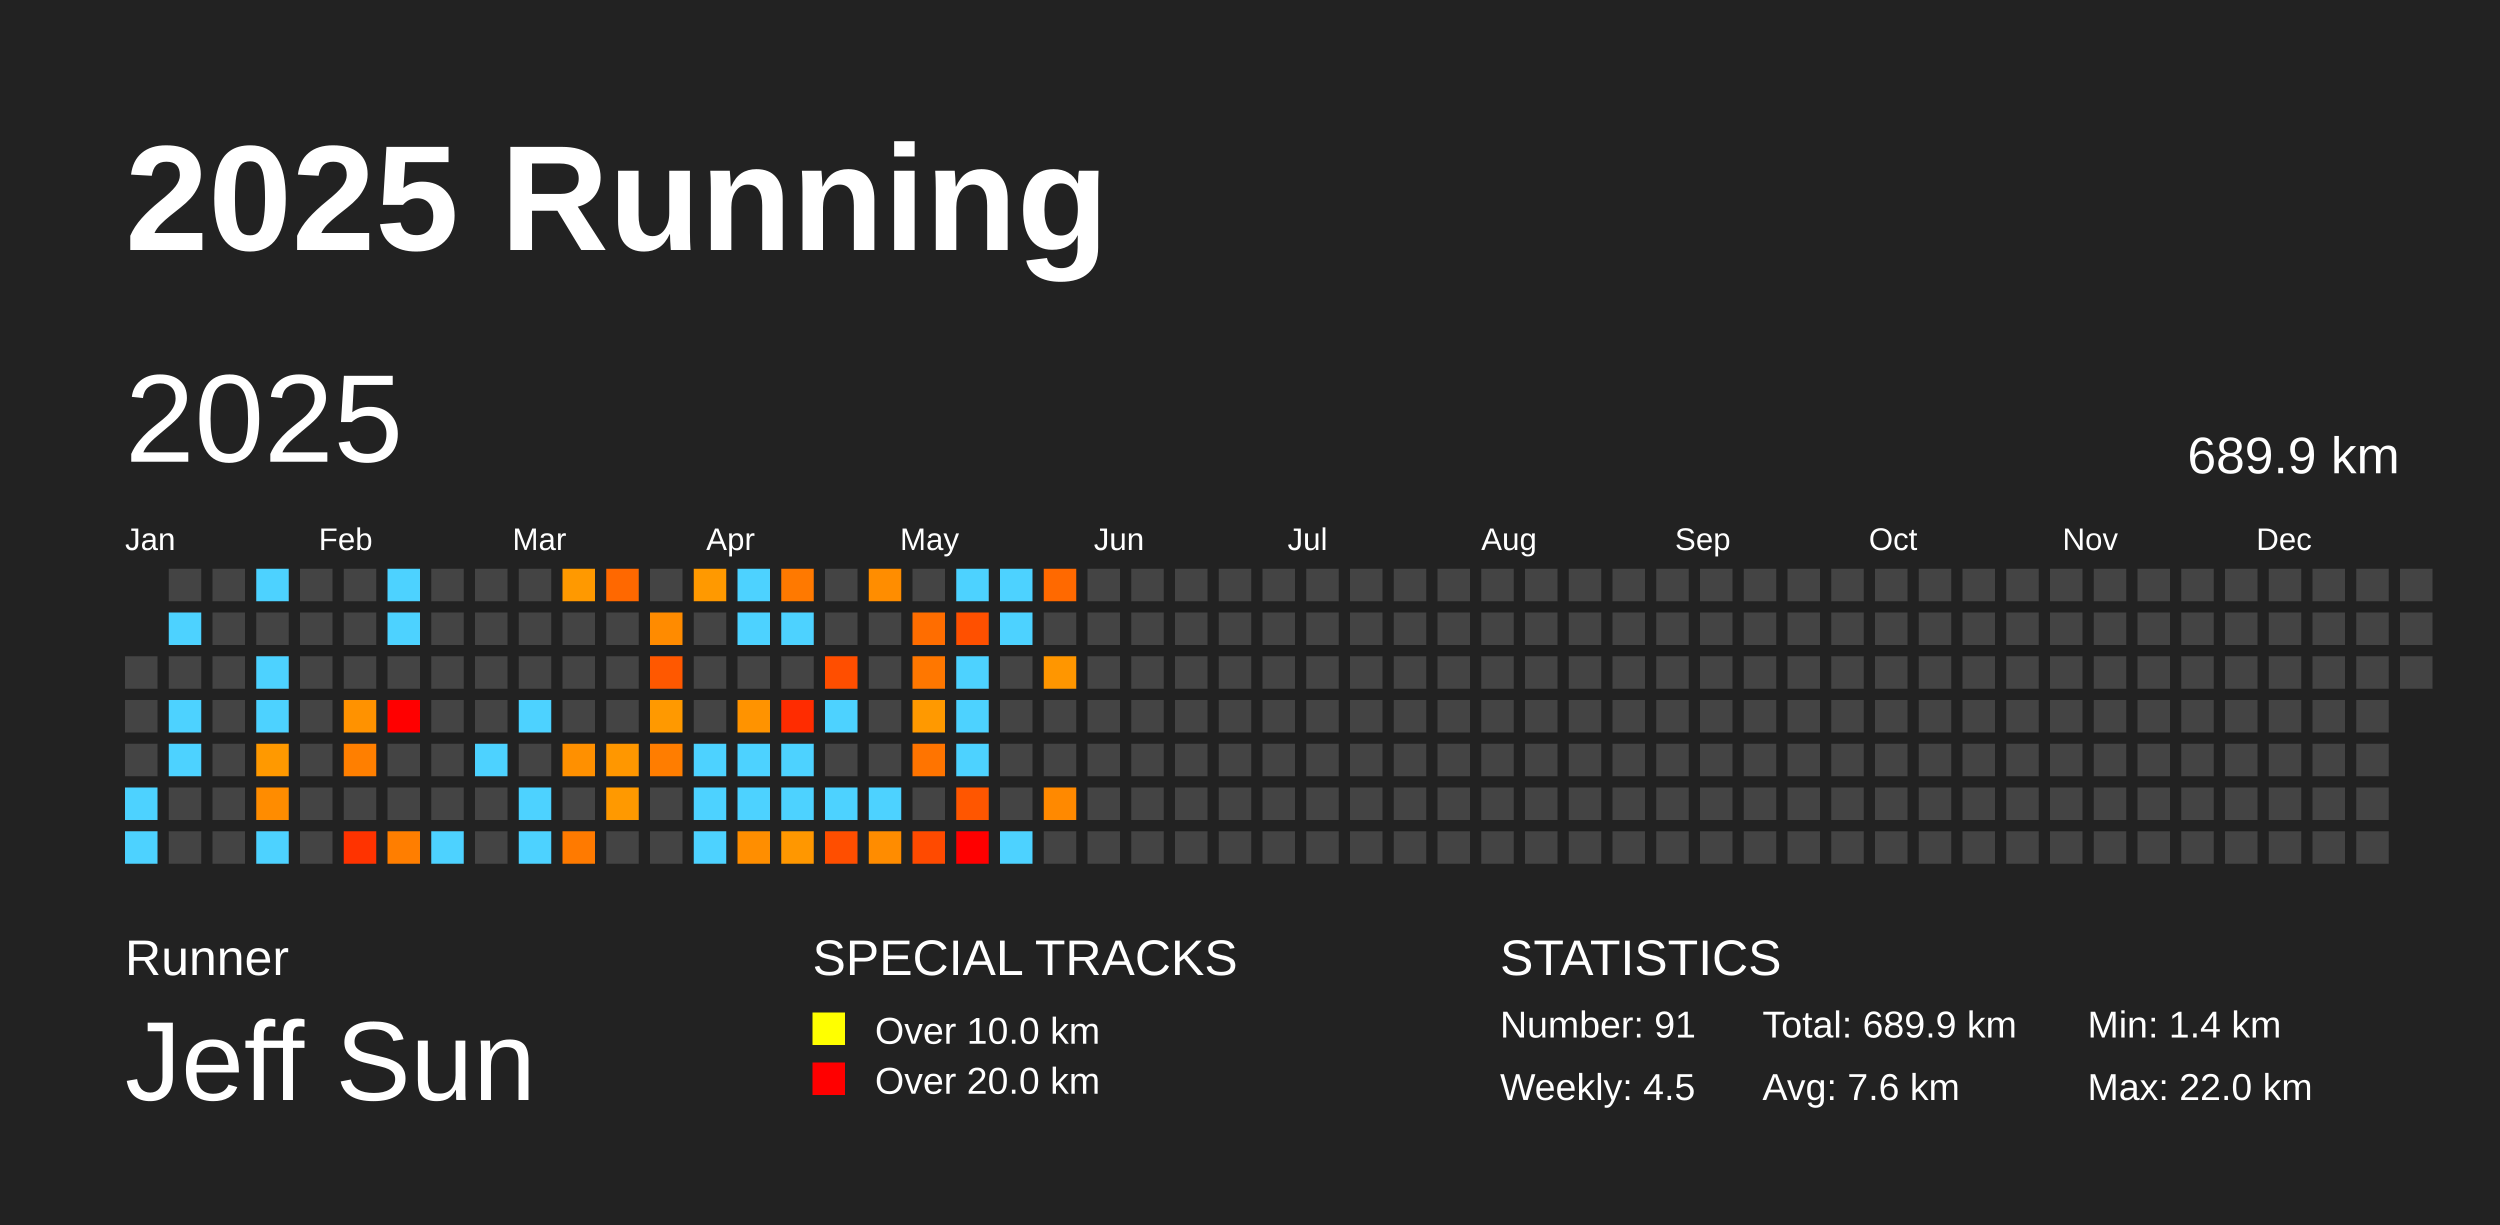
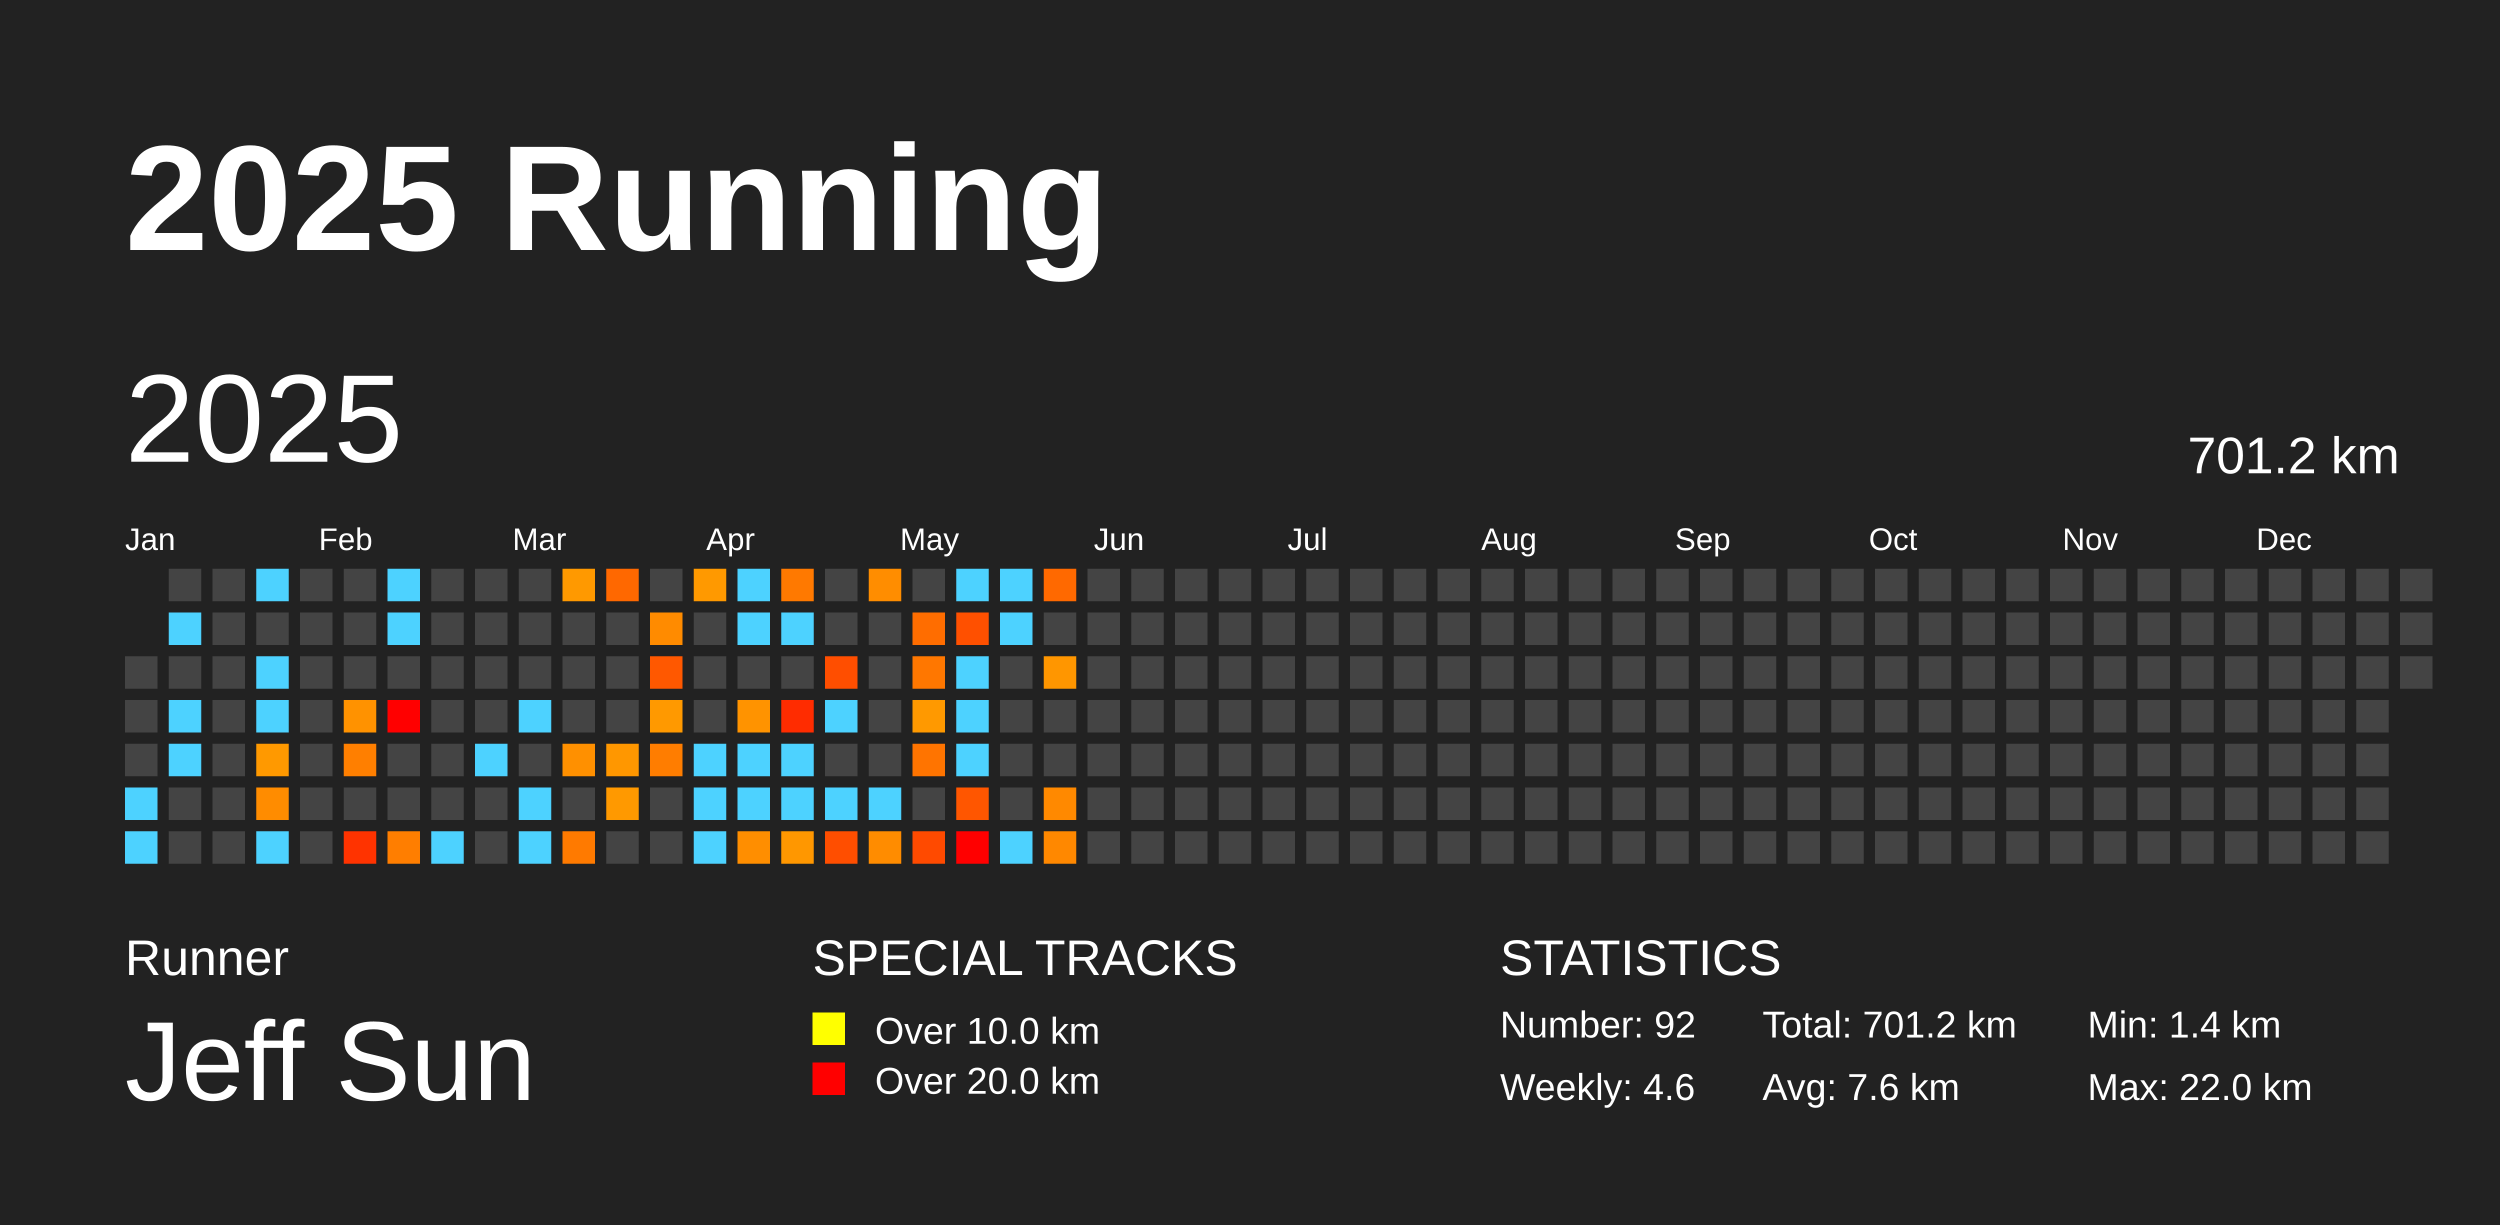
<svg xmlns="http://www.w3.org/2000/svg" baseProfile="full" height="98mm" version="1.1" viewBox="0,0,200,98" width="200mm">
  <defs />
  <rect fill="#222222" height="98" width="200" x="0" y="0" />
  <text fill="#FFFFFF" style="font-size:12px; font-family:Arial; font-weight:bold;" x="10" y="20">2025 Running</text>
  <text fill="#FFFFFF" style="font-size:4px; font-family:Arial" x="10" y="78">Runner</text>
  <text fill="#FFFFFF" style="font-size:9px; font-family:Arial" x="10" y="88">Jeff Sun</text>
  <text fill="#FFFFFF" style="font-size:4px; font-family:Arial" x="65" y="78">SPECIAL TRACKS</text>
  <rect fill="yellow" height="2.6" width="2.6" x="65" y="81" />
  <text fill="#FFFFFF" style="font-size:3px; font-family:Arial" x="70" y="83.5">Over 10.0 km</text>
  <rect fill="red" height="2.6" width="2.6" x="65" y="85" />
  <text fill="#FFFFFF" style="font-size:3px; font-family:Arial" x="70" y="87.5">Over 20.0 km</text>
  <text fill="#FFFFFF" style="font-size:4px; font-family:Arial" x="120" y="78">STATISTICS</text>
-   <text fill="#FFFFFF" style="font-size:3px; font-family:Arial" x="120" y="83">Number: 91</text>
-   <text fill="#FFFFFF" style="font-size:3px; font-family:Arial" x="120" y="88">Weekly: 4.5</text>
-   <text fill="#FFFFFF" style="font-size:3px; font-family:Arial" x="141" y="83">Total: 689.9 km</text>
+   <text fill="#FFFFFF" style="font-size:3px; font-family:Arial" x="120" y="83">Number: 92</text>
+   <text fill="#FFFFFF" style="font-size:3px; font-family:Arial" x="120" y="88">Weekly: 4.6</text>
+   <text fill="#FFFFFF" style="font-size:3px; font-family:Arial" x="141" y="83">Total: 701.2 km</text>
  <text fill="#FFFFFF" style="font-size:3px; font-family:Arial" x="141" y="88">Avg: 7.6 km</text>
  <text fill="#FFFFFF" style="font-size:3px; font-family:Arial" x="167" y="83">Min: 1.4 km</text>
  <text fill="#FFFFFF" style="font-size:3px; font-family:Arial" x="167" y="88">Max: 22.0 km</text>
  <text dominant-baseline="hanging" fill="#FFFFFF" style="font-size:10.0px; font-family:Arial;" x="10" y="30">2025</text>
-   <text dominant-baseline="hanging" fill="#FFFFFF" style="font-size:4.125px; font-family:Arial;" x="175" y="35">689.9 km</text>
+   <text dominant-baseline="hanging" fill="#FFFFFF" style="font-size:4.125px; font-family:Arial;" x="175" y="35">701.2 km</text>
  <text fill="#FFFFFF" style="font-size:2.5px; font-family:Arial" x="10.0" y="44">Jan</text>
  <text fill="#FFFFFF" style="font-size:2.5px; font-family:Arial" x="25.5" y="44">Feb</text>
  <text fill="#FFFFFF" style="font-size:2.5px; font-family:Arial" x="41.0" y="44">Mar</text>
  <text fill="#FFFFFF" style="font-size:2.5px; font-family:Arial" x="56.5" y="44">Apr</text>
  <text fill="#FFFFFF" style="font-size:2.5px; font-family:Arial" x="72.0" y="44">May</text>
  <text fill="#FFFFFF" style="font-size:2.5px; font-family:Arial" x="87.5" y="44">Jun</text>
  <text fill="#FFFFFF" style="font-size:2.5px; font-family:Arial" x="103.0" y="44">Jul</text>
  <text fill="#FFFFFF" style="font-size:2.5px; font-family:Arial" x="118.5" y="44">Aug</text>
  <text fill="#FFFFFF" style="font-size:2.5px; font-family:Arial" x="134.0" y="44">Sep</text>
  <text fill="#FFFFFF" style="font-size:2.5px; font-family:Arial" x="149.5" y="44">Oct</text>
  <text fill="#FFFFFF" style="font-size:2.5px; font-family:Arial" x="165.0" y="44">Nov</text>
  <text fill="#FFFFFF" style="font-size:2.5px; font-family:Arial" x="180.5" y="44">Dec</text>
  <rect fill="#444444" height="2.6" width="2.6" x="10.0" y="52.5" />
  <rect fill="#444444" height="2.6" width="2.6" x="10.0" y="56.0" />
  <rect fill="#444444" height="2.6" width="2.6" x="10.0" y="59.5" />
  <rect fill="#4dd2ff" height="2.6" width="2.6" x="10.0" y="63.0" />
  <rect fill="#4dd2ff" height="2.6" width="2.6" x="10.0" y="66.5" />
  <rect fill="#444444" height="2.6" width="2.6" x="13.5" y="45.5" />
  <rect fill="#4dd2ff" height="2.6" width="2.6" x="13.5" y="49.0" />
  <rect fill="#444444" height="2.6" width="2.6" x="13.5" y="52.5" />
  <rect fill="#4dd2ff" height="2.6" width="2.6" x="13.5" y="56.0" />
  <rect fill="#4dd2ff" height="2.6" width="2.6" x="13.5" y="59.5" />
  <rect fill="#444444" height="2.6" width="2.6" x="13.5" y="63.0" />
  <rect fill="#444444" height="2.6" width="2.6" x="13.5" y="66.5" />
  <rect fill="#444444" height="2.6" width="2.6" x="17.0" y="45.5" />
  <rect fill="#444444" height="2.6" width="2.6" x="17.0" y="49.0" />
  <rect fill="#444444" height="2.6" width="2.6" x="17.0" y="52.5" />
  <rect fill="#444444" height="2.6" width="2.6" x="17.0" y="56.0" />
  <rect fill="#444444" height="2.6" width="2.6" x="17.0" y="59.5" />
  <rect fill="#444444" height="2.6" width="2.6" x="17.0" y="63.0" />
  <rect fill="#444444" height="2.6" width="2.6" x="17.0" y="66.5" />
  <rect fill="#4dd2ff" height="2.6" width="2.6" x="20.5" y="45.5" />
  <rect fill="#444444" height="2.6" width="2.6" x="20.5" y="49.0" />
  <rect fill="#4dd2ff" height="2.6" width="2.6" x="20.5" y="52.5" />
  <rect fill="#4dd2ff" height="2.6" width="2.6" x="20.5" y="56.0" />
  <rect fill="#ff9900" height="2.6" width="2.6" x="20.5" y="59.5" />
  <rect fill="#ff8c00" height="2.6" width="2.6" x="20.5" y="63.0" />
  <rect fill="#4dd2ff" height="2.6" width="2.6" x="20.5" y="66.5" />
  <rect fill="#444444" height="2.6" width="2.6" x="24.0" y="45.5" />
  <rect fill="#444444" height="2.6" width="2.6" x="24.0" y="49.0" />
  <rect fill="#444444" height="2.6" width="2.6" x="24.0" y="52.5" />
  <rect fill="#444444" height="2.6" width="2.6" x="24.0" y="56.0" />
  <rect fill="#444444" height="2.6" width="2.6" x="24.0" y="59.5" />
  <rect fill="#444444" height="2.6" width="2.6" x="24.0" y="63.0" />
  <rect fill="#444444" height="2.6" width="2.6" x="24.0" y="66.5" />
  <rect fill="#444444" height="2.6" width="2.6" x="27.5" y="45.5" />
  <rect fill="#444444" height="2.6" width="2.6" x="27.5" y="49.0" />
  <rect fill="#444444" height="2.6" width="2.6" x="27.5" y="52.5" />
  <rect fill="#ff9200" height="2.6" width="2.6" x="27.5" y="56.0" />
  <rect fill="#ff7f00" height="2.6" width="2.6" x="27.5" y="59.5" />
  <rect fill="#444444" height="2.6" width="2.6" x="27.5" y="63.0" />
  <rect fill="#ff3300" height="2.6" width="2.6" x="27.5" y="66.5" />
  <rect fill="#4dd2ff" height="2.6" width="2.6" x="31.0" y="45.5" />
  <rect fill="#4dd2ff" height="2.6" width="2.6" x="31.0" y="49.0" />
  <rect fill="#444444" height="2.6" width="2.6" x="31.0" y="52.5" />
  <rect fill="red" height="2.6" width="2.6" x="31.0" y="56.0" />
  <rect fill="#444444" height="2.6" width="2.6" x="31.0" y="59.5" />
  <rect fill="#444444" height="2.6" width="2.6" x="31.0" y="63.0" />
  <rect fill="#ff7e00" height="2.6" width="2.6" x="31.0" y="66.5" />
  <rect fill="#444444" height="2.6" width="2.6" x="34.5" y="45.5" />
  <rect fill="#444444" height="2.6" width="2.6" x="34.5" y="49.0" />
  <rect fill="#444444" height="2.6" width="2.6" x="34.5" y="52.5" />
  <rect fill="#444444" height="2.6" width="2.6" x="34.5" y="56.0" />
  <rect fill="#444444" height="2.6" width="2.6" x="34.5" y="59.5" />
  <rect fill="#444444" height="2.6" width="2.6" x="34.5" y="63.0" />
  <rect fill="#4dd2ff" height="2.6" width="2.6" x="34.5" y="66.5" />
  <rect fill="#444444" height="2.6" width="2.6" x="38.0" y="45.5" />
  <rect fill="#444444" height="2.6" width="2.6" x="38.0" y="49.0" />
  <rect fill="#444444" height="2.6" width="2.6" x="38.0" y="52.5" />
  <rect fill="#444444" height="2.6" width="2.6" x="38.0" y="56.0" />
  <rect fill="#4dd2ff" height="2.6" width="2.6" x="38.0" y="59.5" />
  <rect fill="#444444" height="2.6" width="2.6" x="38.0" y="63.0" />
  <rect fill="#444444" height="2.6" width="2.6" x="38.0" y="66.5" />
  <rect fill="#444444" height="2.6" width="2.6" x="41.5" y="45.5" />
  <rect fill="#444444" height="2.6" width="2.6" x="41.5" y="49.0" />
  <rect fill="#444444" height="2.6" width="2.6" x="41.5" y="52.5" />
  <rect fill="#4dd2ff" height="2.6" width="2.6" x="41.5" y="56.0" />
  <rect fill="#444444" height="2.6" width="2.6" x="41.5" y="59.5" />
  <rect fill="#4dd2ff" height="2.6" width="2.6" x="41.5" y="63.0" />
  <rect fill="#4dd2ff" height="2.6" width="2.6" x="41.5" y="66.5" />
  <rect fill="#ff9900" height="2.6" width="2.6" x="45.0" y="45.5" />
  <rect fill="#444444" height="2.6" width="2.6" x="45.0" y="49.0" />
  <rect fill="#444444" height="2.6" width="2.6" x="45.0" y="52.5" />
  <rect fill="#444444" height="2.6" width="2.6" x="45.0" y="56.0" />
  <rect fill="#ff9000" height="2.6" width="2.6" x="45.0" y="59.5" />
  <rect fill="#444444" height="2.6" width="2.6" x="45.0" y="63.0" />
  <rect fill="#ff7a00" height="2.6" width="2.6" x="45.0" y="66.5" />
  <rect fill="#ff6800" height="2.6" width="2.6" x="48.5" y="45.5" />
  <rect fill="#444444" height="2.6" width="2.6" x="48.5" y="49.0" />
  <rect fill="#444444" height="2.6" width="2.6" x="48.5" y="52.5" />
  <rect fill="#444444" height="2.6" width="2.6" x="48.5" y="56.0" />
  <rect fill="#ff9700" height="2.6" width="2.6" x="48.5" y="59.5" />
  <rect fill="#ff9900" height="2.6" width="2.6" x="48.5" y="63.0" />
  <rect fill="#444444" height="2.6" width="2.6" x="48.5" y="66.5" />
  <rect fill="#444444" height="2.6" width="2.6" x="52.0" y="45.5" />
  <rect fill="#ff8b00" height="2.6" width="2.6" x="52.0" y="49.0" />
  <rect fill="#ff5800" height="2.6" width="2.6" x="52.0" y="52.5" />
  <rect fill="#ff9900" height="2.6" width="2.6" x="52.0" y="56.0" />
  <rect fill="#ff7d00" height="2.6" width="2.6" x="52.0" y="59.5" />
  <rect fill="#444444" height="2.6" width="2.6" x="52.0" y="63.0" />
  <rect fill="#444444" height="2.6" width="2.6" x="52.0" y="66.5" />
  <rect fill="#ff9900" height="2.6" width="2.6" x="55.5" y="45.5" />
  <rect fill="#444444" height="2.6" width="2.6" x="55.5" y="49.0" />
  <rect fill="#444444" height="2.6" width="2.6" x="55.5" y="52.5" />
  <rect fill="#444444" height="2.6" width="2.6" x="55.5" y="56.0" />
  <rect fill="#4dd2ff" height="2.6" width="2.6" x="55.5" y="59.5" />
  <rect fill="#4dd2ff" height="2.6" width="2.6" x="55.5" y="63.0" />
  <rect fill="#4dd2ff" height="2.6" width="2.6" x="55.5" y="66.5" />
  <rect fill="#4dd2ff" height="2.6" width="2.6" x="59.0" y="45.5" />
  <rect fill="#4dd2ff" height="2.6" width="2.6" x="59.0" y="49.0" />
  <rect fill="#444444" height="2.6" width="2.6" x="59.0" y="52.5" />
  <rect fill="#ff9300" height="2.6" width="2.6" x="59.0" y="56.0" />
  <rect fill="#4dd2ff" height="2.6" width="2.6" x="59.0" y="59.5" />
  <rect fill="#4dd2ff" height="2.6" width="2.6" x="59.0" y="63.0" />
  <rect fill="#ff8e00" height="2.6" width="2.6" x="59.0" y="66.5" />
  <rect fill="#ff7900" height="2.6" width="2.6" x="62.5" y="45.5" />
  <rect fill="#4dd2ff" height="2.6" width="2.6" x="62.5" y="49.0" />
  <rect fill="#444444" height="2.6" width="2.6" x="62.5" y="52.5" />
  <rect fill="#ff2c00" height="2.6" width="2.6" x="62.5" y="56.0" />
  <rect fill="#4dd2ff" height="2.6" width="2.6" x="62.5" y="59.5" />
  <rect fill="#4dd2ff" height="2.6" width="2.6" x="62.5" y="63.0" />
  <rect fill="#ff9700" height="2.6" width="2.6" x="62.5" y="66.5" />
  <rect fill="#444444" height="2.6" width="2.6" x="66.0" y="45.5" />
  <rect fill="#444444" height="2.6" width="2.6" x="66.0" y="49.0" />
  <rect fill="#ff4e00" height="2.6" width="2.6" x="66.0" y="52.5" />
  <rect fill="#4dd2ff" height="2.6" width="2.6" x="66.0" y="56.0" />
  <rect fill="#444444" height="2.6" width="2.6" x="66.0" y="59.5" />
  <rect fill="#4dd2ff" height="2.6" width="2.6" x="66.0" y="63.0" />
  <rect fill="#ff4e00" height="2.6" width="2.6" x="66.0" y="66.5" />
  <rect fill="#ff8d00" height="2.6" width="2.6" x="69.5" y="45.5" />
  <rect fill="#444444" height="2.6" width="2.6" x="69.5" y="49.0" />
  <rect fill="#444444" height="2.6" width="2.6" x="69.5" y="52.5" />
  <rect fill="#444444" height="2.6" width="2.6" x="69.5" y="56.0" />
  <rect fill="#444444" height="2.6" width="2.6" x="69.5" y="59.5" />
  <rect fill="#4dd2ff" height="2.6" width="2.6" x="69.5" y="63.0" />
  <rect fill="#ff8c00" height="2.6" width="2.6" x="69.5" y="66.5" />
  <rect fill="#444444" height="2.6" width="2.6" x="73.0" y="45.5" />
  <rect fill="#ff6d00" height="2.6" width="2.6" x="73.0" y="49.0" />
  <rect fill="#ff7700" height="2.6" width="2.6" x="73.0" y="52.5" />
  <rect fill="#ff9900" height="2.6" width="2.6" x="73.0" y="56.0" />
  <rect fill="#ff7400" height="2.6" width="2.6" x="73.0" y="59.5" />
  <rect fill="#444444" height="2.6" width="2.6" x="73.0" y="63.0" />
  <rect fill="#ff4a00" height="2.6" width="2.6" x="73.0" y="66.5" />
  <rect fill="#4dd2ff" height="2.6" width="2.6" x="76.5" y="45.5" />
  <rect fill="#ff5000" height="2.6" width="2.6" x="76.5" y="49.0" />
  <rect fill="#4dd2ff" height="2.6" width="2.6" x="76.5" y="52.5" />
  <rect fill="#4dd2ff" height="2.6" width="2.6" x="76.5" y="56.0" />
  <rect fill="#4dd2ff" height="2.6" width="2.6" x="76.5" y="59.5" />
  <rect fill="#ff5600" height="2.6" width="2.6" x="76.5" y="63.0" />
  <rect fill="red" height="2.6" width="2.6" x="76.5" y="66.5" />
  <rect fill="#4dd2ff" height="2.6" width="2.6" x="80.0" y="45.5" />
  <rect fill="#4dd2ff" height="2.6" width="2.6" x="80.0" y="49.0" />
  <rect fill="#444444" height="2.6" width="2.6" x="80.0" y="52.5" />
  <rect fill="#444444" height="2.6" width="2.6" x="80.0" y="56.0" />
  <rect fill="#444444" height="2.6" width="2.6" x="80.0" y="59.5" />
  <rect fill="#444444" height="2.6" width="2.6" x="80.0" y="63.0" />
  <rect fill="#4dd2ff" height="2.6" width="2.6" x="80.0" y="66.5" />
  <rect fill="#ff6900" height="2.6" width="2.6" x="83.5" y="45.5" />
  <rect fill="#444444" height="2.6" width="2.6" x="83.5" y="49.0" />
  <rect fill="#ff9600" height="2.6" width="2.6" x="83.5" y="52.5" />
  <rect fill="#444444" height="2.6" width="2.6" x="83.5" y="56.0" />
  <rect fill="#444444" height="2.6" width="2.6" x="83.5" y="59.5" />
  <rect fill="#ff8900" height="2.6" width="2.6" x="83.5" y="63.0" />
-   <rect fill="#444444" height="2.6" width="2.6" x="83.5" y="66.5" />
+   <rect fill="#ff8800" height="2.6" width="2.6" x="83.5" y="66.5" />
  <rect fill="#444444" height="2.6" width="2.6" x="87.0" y="45.5" />
  <rect fill="#444444" height="2.6" width="2.6" x="87.0" y="49.0" />
  <rect fill="#444444" height="2.6" width="2.6" x="87.0" y="52.5" />
  <rect fill="#444444" height="2.6" width="2.6" x="87.0" y="56.0" />
  <rect fill="#444444" height="2.6" width="2.6" x="87.0" y="59.5" />
  <rect fill="#444444" height="2.6" width="2.6" x="87.0" y="63.0" />
  <rect fill="#444444" height="2.6" width="2.6" x="87.0" y="66.5" />
  <rect fill="#444444" height="2.6" width="2.6" x="90.5" y="45.5" />
  <rect fill="#444444" height="2.6" width="2.6" x="90.5" y="49.0" />
  <rect fill="#444444" height="2.6" width="2.6" x="90.5" y="52.5" />
  <rect fill="#444444" height="2.6" width="2.6" x="90.5" y="56.0" />
  <rect fill="#444444" height="2.6" width="2.6" x="90.5" y="59.5" />
  <rect fill="#444444" height="2.6" width="2.6" x="90.5" y="63.0" />
  <rect fill="#444444" height="2.6" width="2.6" x="90.5" y="66.5" />
  <rect fill="#444444" height="2.6" width="2.6" x="94.0" y="45.5" />
  <rect fill="#444444" height="2.6" width="2.6" x="94.0" y="49.0" />
  <rect fill="#444444" height="2.6" width="2.6" x="94.0" y="52.5" />
  <rect fill="#444444" height="2.6" width="2.6" x="94.0" y="56.0" />
  <rect fill="#444444" height="2.6" width="2.6" x="94.0" y="59.5" />
  <rect fill="#444444" height="2.6" width="2.6" x="94.0" y="63.0" />
  <rect fill="#444444" height="2.6" width="2.6" x="94.0" y="66.5" />
  <rect fill="#444444" height="2.6" width="2.6" x="97.5" y="45.5" />
  <rect fill="#444444" height="2.6" width="2.6" x="97.5" y="49.0" />
  <rect fill="#444444" height="2.6" width="2.6" x="97.5" y="52.5" />
  <rect fill="#444444" height="2.6" width="2.6" x="97.5" y="56.0" />
  <rect fill="#444444" height="2.6" width="2.6" x="97.5" y="59.5" />
  <rect fill="#444444" height="2.6" width="2.6" x="97.5" y="63.0" />
  <rect fill="#444444" height="2.6" width="2.6" x="97.5" y="66.5" />
  <rect fill="#444444" height="2.6" width="2.6" x="101.0" y="45.5" />
  <rect fill="#444444" height="2.6" width="2.6" x="101.0" y="49.0" />
  <rect fill="#444444" height="2.6" width="2.6" x="101.0" y="52.5" />
  <rect fill="#444444" height="2.6" width="2.6" x="101.0" y="56.0" />
  <rect fill="#444444" height="2.6" width="2.6" x="101.0" y="59.5" />
  <rect fill="#444444" height="2.6" width="2.6" x="101.0" y="63.0" />
  <rect fill="#444444" height="2.6" width="2.6" x="101.0" y="66.5" />
  <rect fill="#444444" height="2.6" width="2.6" x="104.5" y="45.5" />
  <rect fill="#444444" height="2.6" width="2.6" x="104.5" y="49.0" />
  <rect fill="#444444" height="2.6" width="2.6" x="104.5" y="52.5" />
  <rect fill="#444444" height="2.6" width="2.6" x="104.5" y="56.0" />
  <rect fill="#444444" height="2.6" width="2.6" x="104.5" y="59.5" />
  <rect fill="#444444" height="2.6" width="2.6" x="104.5" y="63.0" />
  <rect fill="#444444" height="2.6" width="2.6" x="104.5" y="66.5" />
  <rect fill="#444444" height="2.6" width="2.6" x="108.0" y="45.5" />
  <rect fill="#444444" height="2.6" width="2.6" x="108.0" y="49.0" />
  <rect fill="#444444" height="2.6" width="2.6" x="108.0" y="52.5" />
  <rect fill="#444444" height="2.6" width="2.6" x="108.0" y="56.0" />
  <rect fill="#444444" height="2.6" width="2.6" x="108.0" y="59.5" />
  <rect fill="#444444" height="2.6" width="2.6" x="108.0" y="63.0" />
  <rect fill="#444444" height="2.6" width="2.6" x="108.0" y="66.5" />
  <rect fill="#444444" height="2.6" width="2.6" x="111.5" y="45.5" />
  <rect fill="#444444" height="2.6" width="2.6" x="111.5" y="49.0" />
  <rect fill="#444444" height="2.6" width="2.6" x="111.5" y="52.5" />
  <rect fill="#444444" height="2.6" width="2.6" x="111.5" y="56.0" />
  <rect fill="#444444" height="2.6" width="2.6" x="111.5" y="59.5" />
  <rect fill="#444444" height="2.6" width="2.6" x="111.5" y="63.0" />
  <rect fill="#444444" height="2.6" width="2.6" x="111.5" y="66.5" />
  <rect fill="#444444" height="2.6" width="2.6" x="115.0" y="45.5" />
  <rect fill="#444444" height="2.6" width="2.6" x="115.0" y="49.0" />
  <rect fill="#444444" height="2.6" width="2.6" x="115.0" y="52.5" />
  <rect fill="#444444" height="2.6" width="2.6" x="115.0" y="56.0" />
  <rect fill="#444444" height="2.6" width="2.6" x="115.0" y="59.5" />
  <rect fill="#444444" height="2.6" width="2.6" x="115.0" y="63.0" />
  <rect fill="#444444" height="2.6" width="2.6" x="115.0" y="66.5" />
  <rect fill="#444444" height="2.6" width="2.6" x="118.5" y="45.5" />
  <rect fill="#444444" height="2.6" width="2.6" x="118.5" y="49.0" />
  <rect fill="#444444" height="2.6" width="2.6" x="118.5" y="52.5" />
  <rect fill="#444444" height="2.6" width="2.6" x="118.5" y="56.0" />
  <rect fill="#444444" height="2.6" width="2.6" x="118.5" y="59.5" />
  <rect fill="#444444" height="2.6" width="2.6" x="118.5" y="63.0" />
  <rect fill="#444444" height="2.6" width="2.6" x="118.5" y="66.5" />
  <rect fill="#444444" height="2.6" width="2.6" x="122.0" y="45.5" />
  <rect fill="#444444" height="2.6" width="2.6" x="122.0" y="49.0" />
  <rect fill="#444444" height="2.6" width="2.6" x="122.0" y="52.5" />
  <rect fill="#444444" height="2.6" width="2.6" x="122.0" y="56.0" />
  <rect fill="#444444" height="2.6" width="2.6" x="122.0" y="59.5" />
  <rect fill="#444444" height="2.6" width="2.6" x="122.0" y="63.0" />
  <rect fill="#444444" height="2.6" width="2.6" x="122.0" y="66.5" />
  <rect fill="#444444" height="2.6" width="2.6" x="125.5" y="45.5" />
  <rect fill="#444444" height="2.6" width="2.6" x="125.5" y="49.0" />
  <rect fill="#444444" height="2.6" width="2.6" x="125.5" y="52.5" />
  <rect fill="#444444" height="2.6" width="2.6" x="125.5" y="56.0" />
  <rect fill="#444444" height="2.6" width="2.6" x="125.5" y="59.5" />
  <rect fill="#444444" height="2.6" width="2.6" x="125.5" y="63.0" />
  <rect fill="#444444" height="2.6" width="2.6" x="125.5" y="66.5" />
  <rect fill="#444444" height="2.6" width="2.6" x="129.0" y="45.5" />
  <rect fill="#444444" height="2.6" width="2.6" x="129.0" y="49.0" />
  <rect fill="#444444" height="2.6" width="2.6" x="129.0" y="52.5" />
  <rect fill="#444444" height="2.6" width="2.6" x="129.0" y="56.0" />
  <rect fill="#444444" height="2.6" width="2.6" x="129.0" y="59.5" />
  <rect fill="#444444" height="2.6" width="2.6" x="129.0" y="63.0" />
  <rect fill="#444444" height="2.6" width="2.6" x="129.0" y="66.5" />
  <rect fill="#444444" height="2.6" width="2.6" x="132.5" y="45.5" />
  <rect fill="#444444" height="2.6" width="2.6" x="132.5" y="49.0" />
  <rect fill="#444444" height="2.6" width="2.6" x="132.5" y="52.5" />
  <rect fill="#444444" height="2.6" width="2.6" x="132.5" y="56.0" />
  <rect fill="#444444" height="2.6" width="2.6" x="132.5" y="59.5" />
  <rect fill="#444444" height="2.6" width="2.6" x="132.5" y="63.0" />
  <rect fill="#444444" height="2.6" width="2.6" x="132.5" y="66.5" />
  <rect fill="#444444" height="2.6" width="2.6" x="136.0" y="45.5" />
  <rect fill="#444444" height="2.6" width="2.6" x="136.0" y="49.0" />
  <rect fill="#444444" height="2.6" width="2.6" x="136.0" y="52.5" />
  <rect fill="#444444" height="2.6" width="2.6" x="136.0" y="56.0" />
  <rect fill="#444444" height="2.6" width="2.6" x="136.0" y="59.5" />
  <rect fill="#444444" height="2.6" width="2.6" x="136.0" y="63.0" />
  <rect fill="#444444" height="2.6" width="2.6" x="136.0" y="66.5" />
  <rect fill="#444444" height="2.6" width="2.6" x="139.5" y="45.5" />
  <rect fill="#444444" height="2.6" width="2.6" x="139.5" y="49.0" />
  <rect fill="#444444" height="2.6" width="2.6" x="139.5" y="52.5" />
  <rect fill="#444444" height="2.6" width="2.6" x="139.5" y="56.0" />
  <rect fill="#444444" height="2.6" width="2.6" x="139.5" y="59.5" />
  <rect fill="#444444" height="2.6" width="2.6" x="139.5" y="63.0" />
  <rect fill="#444444" height="2.6" width="2.6" x="139.5" y="66.5" />
  <rect fill="#444444" height="2.6" width="2.6" x="143.0" y="45.5" />
  <rect fill="#444444" height="2.6" width="2.6" x="143.0" y="49.0" />
  <rect fill="#444444" height="2.6" width="2.6" x="143.0" y="52.5" />
  <rect fill="#444444" height="2.6" width="2.6" x="143.0" y="56.0" />
  <rect fill="#444444" height="2.6" width="2.6" x="143.0" y="59.5" />
  <rect fill="#444444" height="2.6" width="2.6" x="143.0" y="63.0" />
  <rect fill="#444444" height="2.6" width="2.6" x="143.0" y="66.5" />
  <rect fill="#444444" height="2.6" width="2.6" x="146.5" y="45.5" />
  <rect fill="#444444" height="2.6" width="2.6" x="146.5" y="49.0" />
  <rect fill="#444444" height="2.6" width="2.6" x="146.5" y="52.5" />
  <rect fill="#444444" height="2.6" width="2.6" x="146.5" y="56.0" />
  <rect fill="#444444" height="2.6" width="2.6" x="146.5" y="59.5" />
  <rect fill="#444444" height="2.6" width="2.6" x="146.5" y="63.0" />
  <rect fill="#444444" height="2.6" width="2.6" x="146.5" y="66.5" />
  <rect fill="#444444" height="2.6" width="2.6" x="150.0" y="45.5" />
  <rect fill="#444444" height="2.6" width="2.6" x="150.0" y="49.0" />
  <rect fill="#444444" height="2.6" width="2.6" x="150.0" y="52.5" />
  <rect fill="#444444" height="2.6" width="2.6" x="150.0" y="56.0" />
  <rect fill="#444444" height="2.6" width="2.6" x="150.0" y="59.5" />
  <rect fill="#444444" height="2.6" width="2.6" x="150.0" y="63.0" />
  <rect fill="#444444" height="2.6" width="2.6" x="150.0" y="66.5" />
  <rect fill="#444444" height="2.6" width="2.6" x="153.5" y="45.5" />
  <rect fill="#444444" height="2.6" width="2.6" x="153.5" y="49.0" />
  <rect fill="#444444" height="2.6" width="2.6" x="153.5" y="52.5" />
  <rect fill="#444444" height="2.6" width="2.6" x="153.5" y="56.0" />
  <rect fill="#444444" height="2.6" width="2.6" x="153.5" y="59.5" />
  <rect fill="#444444" height="2.6" width="2.6" x="153.5" y="63.0" />
  <rect fill="#444444" height="2.6" width="2.6" x="153.5" y="66.5" />
  <rect fill="#444444" height="2.6" width="2.6" x="157.0" y="45.5" />
  <rect fill="#444444" height="2.6" width="2.6" x="157.0" y="49.0" />
  <rect fill="#444444" height="2.6" width="2.6" x="157.0" y="52.5" />
  <rect fill="#444444" height="2.6" width="2.6" x="157.0" y="56.0" />
  <rect fill="#444444" height="2.6" width="2.6" x="157.0" y="59.5" />
  <rect fill="#444444" height="2.6" width="2.6" x="157.0" y="63.0" />
  <rect fill="#444444" height="2.6" width="2.6" x="157.0" y="66.5" />
  <rect fill="#444444" height="2.6" width="2.6" x="160.5" y="45.5" />
  <rect fill="#444444" height="2.6" width="2.6" x="160.5" y="49.0" />
  <rect fill="#444444" height="2.6" width="2.6" x="160.5" y="52.5" />
  <rect fill="#444444" height="2.6" width="2.6" x="160.5" y="56.0" />
  <rect fill="#444444" height="2.6" width="2.6" x="160.5" y="59.5" />
  <rect fill="#444444" height="2.6" width="2.6" x="160.5" y="63.0" />
  <rect fill="#444444" height="2.6" width="2.6" x="160.5" y="66.5" />
  <rect fill="#444444" height="2.6" width="2.6" x="164.0" y="45.5" />
  <rect fill="#444444" height="2.6" width="2.6" x="164.0" y="49.0" />
  <rect fill="#444444" height="2.6" width="2.6" x="164.0" y="52.5" />
  <rect fill="#444444" height="2.6" width="2.6" x="164.0" y="56.0" />
  <rect fill="#444444" height="2.6" width="2.6" x="164.0" y="59.5" />
  <rect fill="#444444" height="2.6" width="2.6" x="164.0" y="63.0" />
  <rect fill="#444444" height="2.6" width="2.6" x="164.0" y="66.5" />
  <rect fill="#444444" height="2.6" width="2.6" x="167.5" y="45.5" />
  <rect fill="#444444" height="2.6" width="2.6" x="167.5" y="49.0" />
  <rect fill="#444444" height="2.6" width="2.6" x="167.5" y="52.5" />
  <rect fill="#444444" height="2.6" width="2.6" x="167.5" y="56.0" />
  <rect fill="#444444" height="2.6" width="2.6" x="167.5" y="59.5" />
  <rect fill="#444444" height="2.6" width="2.6" x="167.5" y="63.0" />
  <rect fill="#444444" height="2.6" width="2.6" x="167.5" y="66.5" />
  <rect fill="#444444" height="2.6" width="2.6" x="171.0" y="45.5" />
  <rect fill="#444444" height="2.6" width="2.6" x="171.0" y="49.0" />
  <rect fill="#444444" height="2.6" width="2.6" x="171.0" y="52.5" />
  <rect fill="#444444" height="2.6" width="2.6" x="171.0" y="56.0" />
  <rect fill="#444444" height="2.6" width="2.6" x="171.0" y="59.5" />
  <rect fill="#444444" height="2.6" width="2.6" x="171.0" y="63.0" />
  <rect fill="#444444" height="2.6" width="2.6" x="171.0" y="66.5" />
  <rect fill="#444444" height="2.6" width="2.6" x="174.5" y="45.5" />
  <rect fill="#444444" height="2.6" width="2.6" x="174.5" y="49.0" />
  <rect fill="#444444" height="2.6" width="2.6" x="174.5" y="52.5" />
  <rect fill="#444444" height="2.6" width="2.6" x="174.5" y="56.0" />
  <rect fill="#444444" height="2.6" width="2.6" x="174.5" y="59.5" />
  <rect fill="#444444" height="2.6" width="2.6" x="174.5" y="63.0" />
  <rect fill="#444444" height="2.6" width="2.6" x="174.5" y="66.5" />
  <rect fill="#444444" height="2.6" width="2.6" x="178.0" y="45.5" />
  <rect fill="#444444" height="2.6" width="2.6" x="178.0" y="49.0" />
  <rect fill="#444444" height="2.6" width="2.6" x="178.0" y="52.5" />
  <rect fill="#444444" height="2.6" width="2.6" x="178.0" y="56.0" />
  <rect fill="#444444" height="2.6" width="2.6" x="178.0" y="59.5" />
  <rect fill="#444444" height="2.6" width="2.6" x="178.0" y="63.0" />
  <rect fill="#444444" height="2.6" width="2.6" x="178.0" y="66.5" />
  <rect fill="#444444" height="2.6" width="2.6" x="181.5" y="45.5" />
  <rect fill="#444444" height="2.6" width="2.6" x="181.5" y="49.0" />
  <rect fill="#444444" height="2.6" width="2.6" x="181.5" y="52.5" />
  <rect fill="#444444" height="2.6" width="2.6" x="181.5" y="56.0" />
  <rect fill="#444444" height="2.6" width="2.6" x="181.5" y="59.5" />
  <rect fill="#444444" height="2.6" width="2.6" x="181.5" y="63.0" />
  <rect fill="#444444" height="2.6" width="2.6" x="181.5" y="66.5" />
  <rect fill="#444444" height="2.6" width="2.6" x="185.0" y="45.5" />
  <rect fill="#444444" height="2.6" width="2.6" x="185.0" y="49.0" />
  <rect fill="#444444" height="2.6" width="2.6" x="185.0" y="52.5" />
  <rect fill="#444444" height="2.6" width="2.6" x="185.0" y="56.0" />
  <rect fill="#444444" height="2.6" width="2.6" x="185.0" y="59.5" />
  <rect fill="#444444" height="2.6" width="2.6" x="185.0" y="63.0" />
  <rect fill="#444444" height="2.6" width="2.6" x="185.0" y="66.5" />
  <rect fill="#444444" height="2.6" width="2.6" x="188.5" y="45.5" />
  <rect fill="#444444" height="2.6" width="2.6" x="188.5" y="49.0" />
  <rect fill="#444444" height="2.6" width="2.6" x="188.5" y="52.5" />
  <rect fill="#444444" height="2.6" width="2.6" x="188.5" y="56.0" />
  <rect fill="#444444" height="2.6" width="2.6" x="188.5" y="59.5" />
  <rect fill="#444444" height="2.6" width="2.6" x="188.5" y="63.0" />
  <rect fill="#444444" height="2.6" width="2.6" x="188.5" y="66.5" />
  <rect fill="#444444" height="2.6" width="2.6" x="192.0" y="45.5" />
  <rect fill="#444444" height="2.6" width="2.6" x="192.0" y="49.0" />
  <rect fill="#444444" height="2.6" width="2.6" x="192.0" y="52.5" />
</svg>
